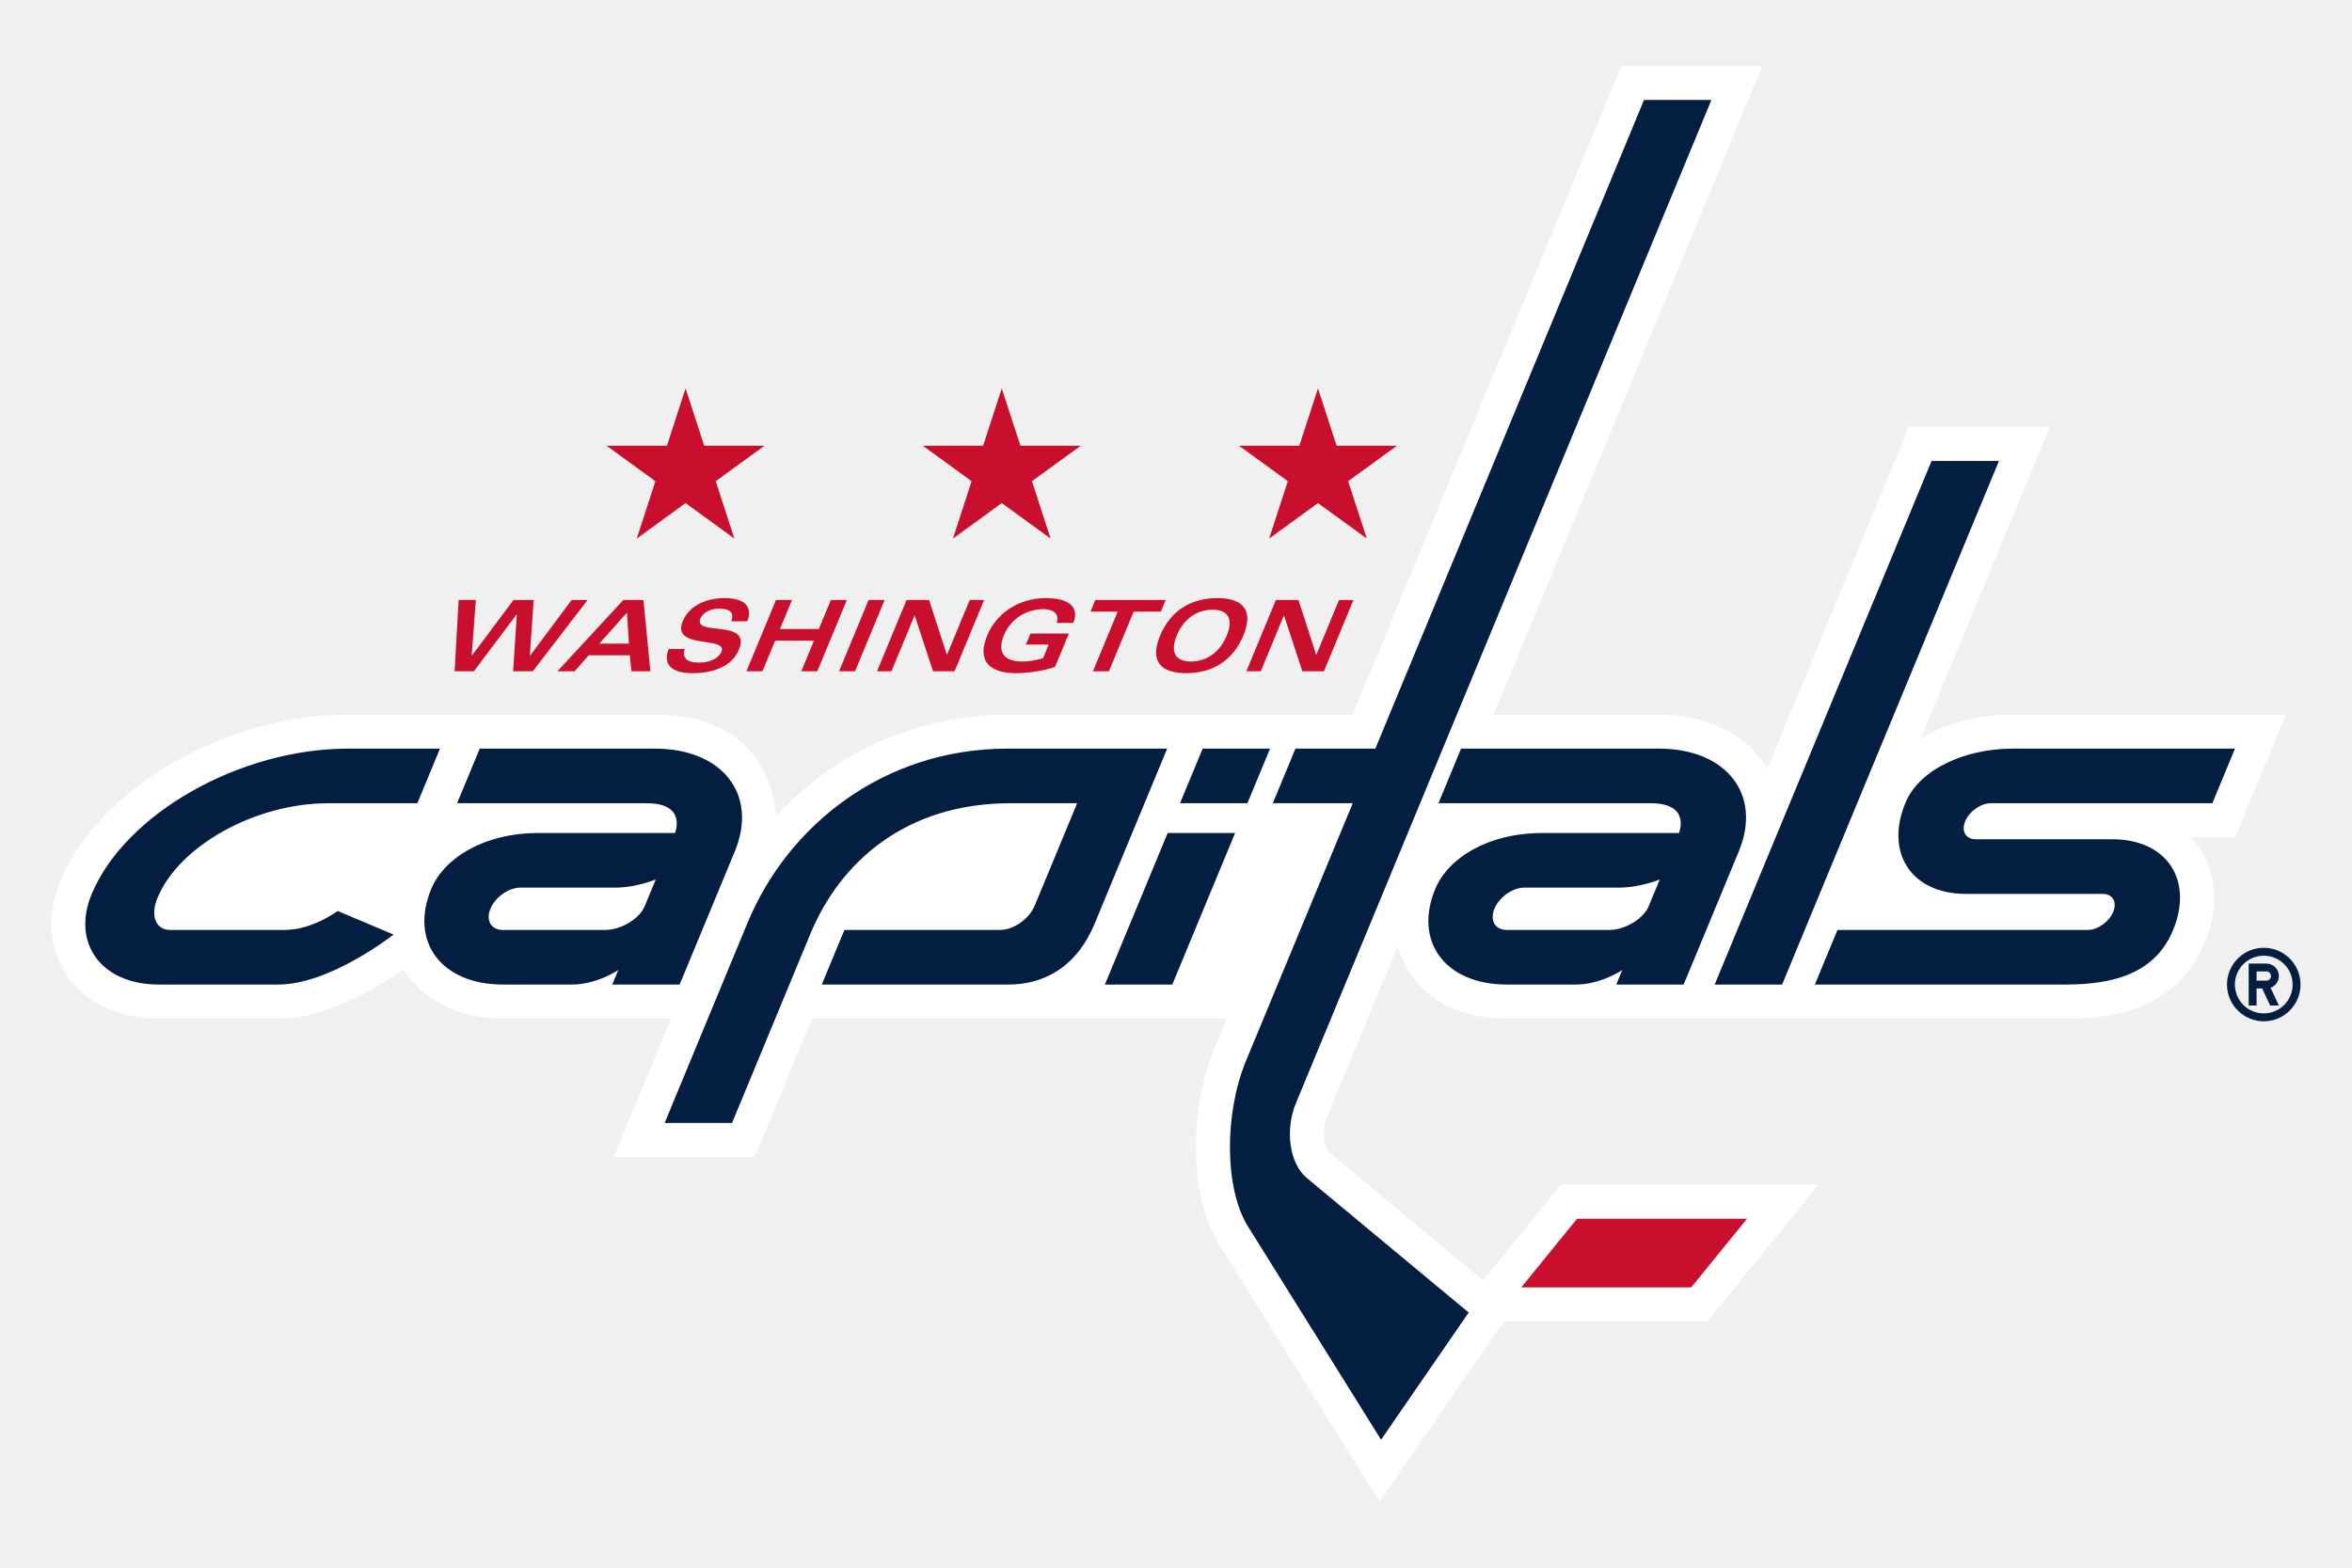
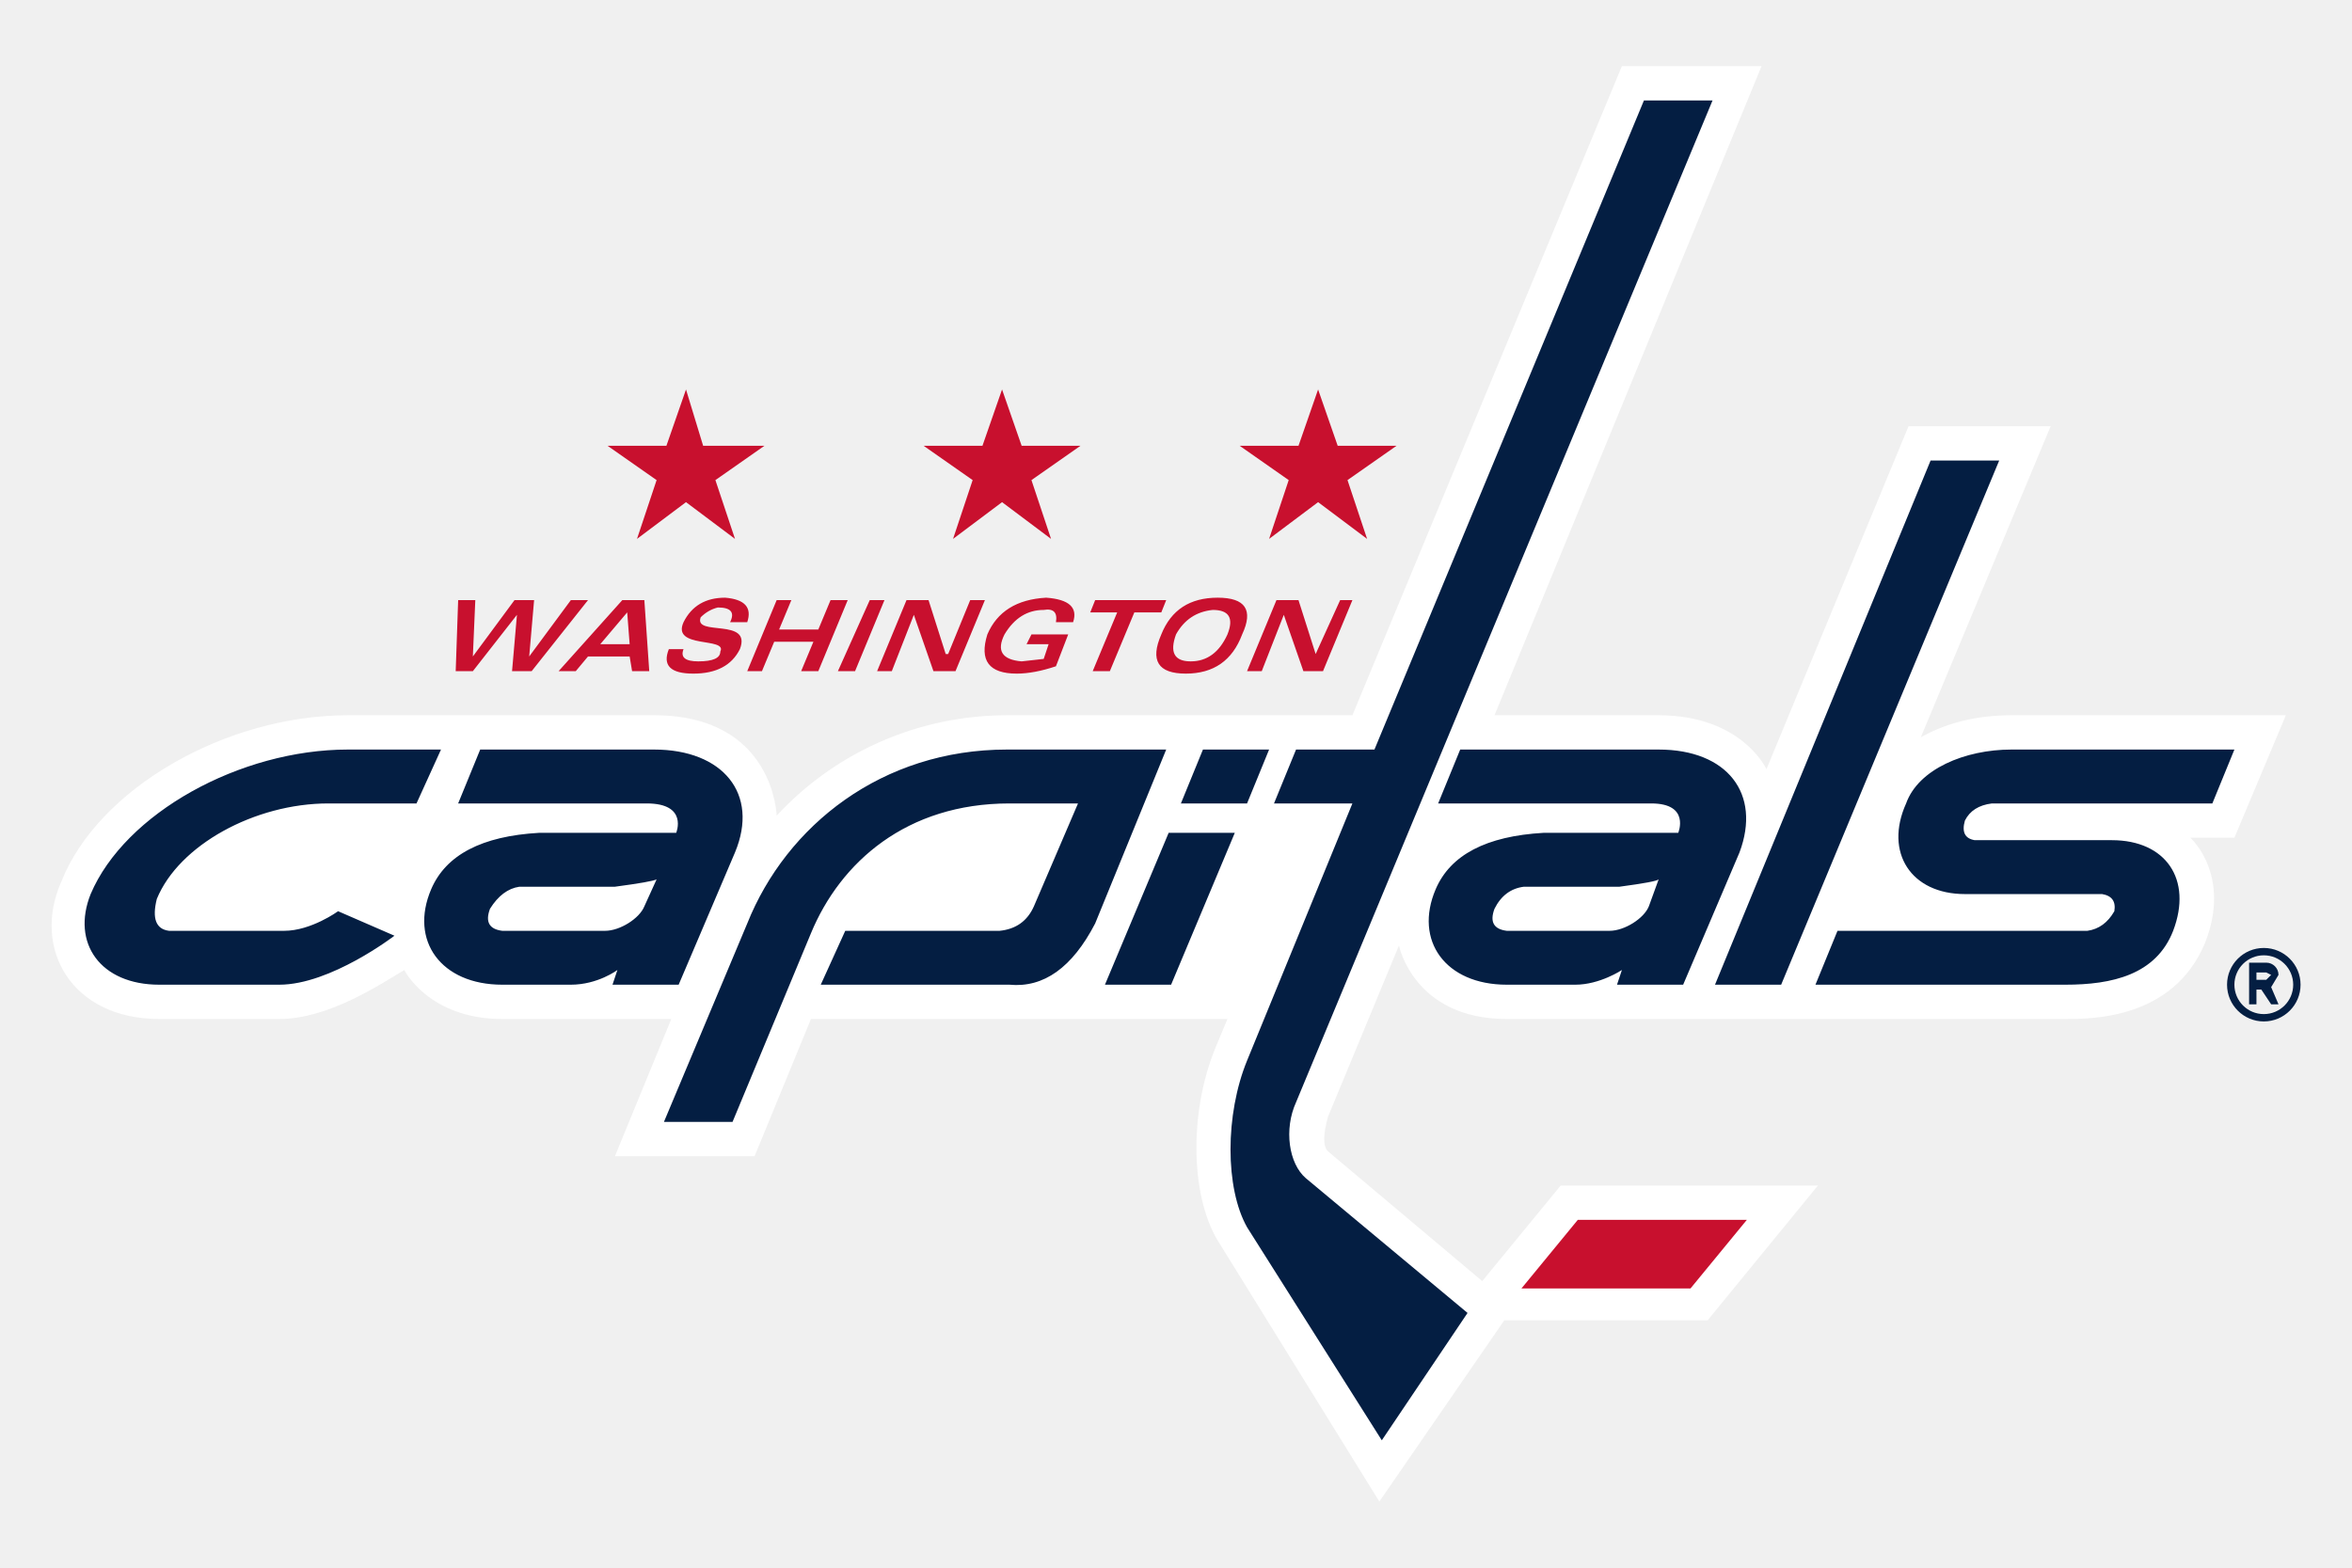
<svg xmlns="http://www.w3.org/2000/svg" viewBox="0 0 960 640">
-   <path fill="#041E42" d="M923.987 386.933c-8.282 0-15.005 6.714-15.005 15.001 0 8.278 6.723 15.001 15.005 15.001s14.995-6.723 14.995-15c0-8.288-6.713-15.002-14.995-15.002zm0 26.784a11.772 11.772 0 0 1-11.782-11.783c0-6.51 5.264-11.774 11.782-11.774 6.51 0 11.78 5.264 11.78 11.774 0 6.512-5.27 11.783-11.78 11.783zm6.164-15.26a5.085 5.085 0 0 0-5.09-5.082h-7.228v17.123h3.213v-6.954h2.305l3.247 6.954h3.553l-3.39-7.251a5.095 5.095 0 0 0 3.39-4.79zm-5.09 1.872h-4.015v-3.747h4.014c1.033 0 1.878.84 1.878 1.876a1.878 1.878 0 0 1-1.877 1.871z" />
-   <path fill="#FFF" d="M205.198 415.812h68.71l-23.392 56.509h57.554l23.401-56.51h169.232l-4.911 11.874c-11.23 27.108-9.702 61.921 1.809 80.373l65.528 105 50.713-73.627h83.073l45.357-55.77H637.094l-31.736 39.035-63.168-52.515c-1.411-1.329-3.046-8.184-.42-14.5l28.758-69.462s6.06 29.593 44.468 29.593h228.218c10.839 0 43.839 0 56.558-30.726 11.564-27.958-5.693-43.292-5.693-43.292h18.188l20.75-50.052H821.44c-14.105 0-27.166 3.59-37.44 9.755l52.682-127.208h-57.564L721.28 313.967s-10.314-22.225-44.16-22.225H609.66l109.645-264.8h-57.56l-109.653 264.8H411.31c-36.717 0-70.656 15.473-94.566 41.427 0 0-.277-41.427-49.42-41.427H142.059c-50.076 0-101.691 29.891-117.498 68.052-11.163 26.944 4.552 56.018 40.235 56.018H113.6c20.307 0 41.886-13.515 51.19-20.094 0 0 10.355 20.094 40.41 20.094z" />
-   <g fill="#C8102E">
-     <path d="M643.7 497.542l-22.776 28.015h69.38l22.78-28.015zM259.902 219.863l19.919-14.475 19.922 14.475-7.608-23.423 19.915-14.464h-24.62l-7.609-23.43-7.605 23.43h-24.632l19.927 14.464zM388.965 219.863l19.915-14.475 19.93 14.475-7.612-23.423 19.926-14.464h-24.62l-7.624-23.43-7.601 23.43H376.65l19.923 14.464zM545.555 181.976l-7.605-23.43-7.608 23.43h-24.62l19.918 14.464-7.612 23.423 19.922-14.475 19.926 14.475-7.615-23.423 19.922-14.464zM210.874 250.834h.075l-1.514 23.22h8.024l22.385-29.119h-6.528l-16.973 22.751h-.085l1.564-22.75h-8.23l-17.01 22.75h-.074l1.716-22.75h-7.022l-1.653 29.119h7.869zM257.073 267.53l.65 6.525h7.74l-2.821-29.12h-8.22l-26.916 29.12h7.015l5.778-6.525h16.774zm-1.173-17.428l.814 12.659h-12.111l11.297-12.659zM272.952 264.932c-2.584 6.251 1.19 9.89 9.616 9.89 9.887 0 16.529-3.55 19.017-9.566 5.309-12.823-18.81-5.253-15.687-12.79 1.101-2.659 4.645-3.992 7.353-3.992 4.516 0 6.563 1.376 5.241 5.164h6.533c2.242-5.895-.875-9.47-9.39-9.47-6.77 0-14.19 2.697-16.965 9.43-4.855 11.693 18.504 5.954 15.8 12.468-.871 2.107-3.814 4.431-9.215 4.431-5.164 0-6.841-2.103-5.768-5.565h-6.536zM311.212 274.055l5.177-12.506h15.85l-5.181 12.506h6.536l12.06-29.12h-6.524l-4.922 11.862h-15.846l4.904-11.862h-6.535l-12.069 29.12zM348.995 274.055l12.073-29.12h-6.536l-12.065 29.12zM363.85 274.055l9.428-22.748h.075l7.488 22.748h8.778l12.065-29.12h-5.882l-9.257 22.346h-.093l-7.235-22.346h-9.197l-12.055 29.12zM438.064 254.32c2.818-6.808-2.37-10.153-11.155-10.153-11.468 0-20.338 6.521-23.96 15.236-4.367 10.575 1.006 15.42 11.863 15.42 4.225 0 10.938-.818 15.824-2.584l5.644-13.6h-15.694l-1.876 4.513h9.311l-2.292 5.569c-3.65 1.005-5.999 1.332-8.543 1.332-8.949 0-9.677-5.284-7.428-10.686 3.135-7.577 10.11-10.682 16.24-10.682 3.231 0 6.767 1.567 5.285 5.636h6.781zM446.092 274.055h6.54l10.088-24.365h11.095l1.976-4.755H447.07l-1.973 4.755H456.2zM484.15 274.822c10.736 0 19.094-5.12 23.327-15.345 4.236-10.2.103-15.31-10.633-15.31-10.726 0-19.098 5.11-23.328 15.31-4.235 10.224-.095 15.345 10.633 15.345zm-3.86-15.345c2.836-6.859 8.291-10.569 14.585-10.569 6.333 0 8.671 3.71 5.828 10.57-2.84 6.872-8.255 10.575-14.585 10.575-6.286 0-8.67-3.703-5.828-10.576zM537.29 267.281h-.082l-7.229-22.346h-9.208l-12.061 29.12h5.885l9.428-22.748h.078l7.474 22.748h8.799l12.058-29.12h-5.889z" />
-   </g>
-   <g fill="#041E42">
-     <path d="M133.934 327.923h36.416l9.23-22.3h-37.522c-44.205 0-91.066 26.629-104.68 59.476-8.213 19.859 3.852 36.835 27.417 36.835H113.6c21.213 0 47.038-20.409 47.038-20.409l-22.811-9.617s-10.349 7.733-21.568 7.733H69.487c-5.86 0-8.278-5.632-5.2-13.102 8.842-21.334 40.023-38.616 69.647-38.616zM205.198 401.934h28.278c10.157 0 18.867-5.913 18.867-5.913l-2.442 5.913h27.507l22.52-54.38c9.592-23.156-5.004-41.931-32.602-41.931h-71.517l-9.233 22.3h77.441c16.533 0 11.493 12.15 11.493 12.15h-55.77c-22.16 0-38.505 10.21-43.729 22.82-8.92 21.543 4.14 39.041 29.187 39.041zm-5.032-30.943c1.976-4.75 7.439-8.621 12.211-8.621h38.601c8.824 0 16.692-3.351 16.692-3.351l-4.523 10.913c-2.211 5.356-9.937 9.71-15.967 9.71h-41.96c-4.77 0-7.033-3.874-5.054-8.65zM596.35 305.623l-9.23 22.3h86.685c16.542 0 11.496 12.15 11.496 12.15h-55.766c-22.158 0-38.509 10.21-43.715 22.82-8.938 21.543 4.119 39.041 29.177 39.041h28.267c10.163 0 18.884-5.913 18.884-5.913l-2.46 5.913h27.518l22.517-54.38c9.592-23.156-5-41.931-32.603-41.931h-80.77zm76.598 64.31c-2.221 5.355-9.936 9.708-15.96 9.708h-41.97c-4.766 0-7.033-3.873-5.06-8.65 1.975-4.75 7.444-8.621 12.21-8.621h38.609c8.813 0 16.688-3.351 16.688-3.351l-4.517 10.913zM727.389 401.934l88.514-213.76H788.4l-88.528 213.76zM518.387 305.623h-27.51l-9.236 22.3h27.502zM478.495 401.934l25.623-61.86h-27.52l-25.62 61.86zM777.714 327.777c-8.483 20.51 2.544 37.148 24.67 37.148h55.841c4.066 0 5.999 3.295 4.307 7.36-1.684 4.066-6.34 7.356-10.398 7.356H749.99l-9.23 22.293h102.453c19.087 0 36.366-4.364 43.722-22.15 8.497-20.524-2.54-37.152-24.66-37.152H806.44c-4.072 0-6.01-3.294-4.318-7.356 1.688-4.073 6.347-7.353 10.41-7.353h90.468l9.233-22.3H821.44c-19.08 0-37.951 8.206-43.726 22.154zM298.802 458.436l31.956-77.17c12.2-29.461 39.077-53.343 81.598-53.343h27.286l-17.285 41.732c-2.272 5.49-8.636 9.987-14.12 9.987H344.66l-9.24 22.293h76.097c13.743 0 27.585-6.277 35.328-24.99l29.547-71.322h-65.08c-51.058 0-89.915 31.807-106.163 71.033l-33.86 81.78h27.513z" />
-     <path d="M508.61 432.987c-9.09 21.991-8.746 52.461.768 67.721l54.327 87.047 35.758-51.917-66.143-54.985c-6.965-5.768-8.934-19.492-4.371-30.491L698.535 40.816h-27.517L561.366 305.623h-32.613l-9.236 22.3h32.624l-43.53 105.064z" />
+   <path fill="#041e42" d="M924 387a15 15 0 1 0 0 30 15 15 0 0 0 0-30m0 27a12 12 0 0 1-12-12 12 12 0 1 1 12 12m6-16a5 5 0 0 0-5-5h-7v17h3v-6h2l4 6h3l-3-7zm-5 2h-4v-3h4l2 1z" />
+   <path fill="#fff" d="M205 416h69l-23 56h57l23-56h170l-5 12c-11 27-10 62 2 80l65 105 51-74h83l45-55H637l-32 39-63-53q-3-3 0-14l29-70s6 30 44 30h228c11 0 44 0 57-31 11-28-6-43-6-43h18l21-50H821q-21 0-37 9l53-127h-58l-58 140s-10-22-44-22h-67L719 27h-57L552 292H411c-36 0-70 15-94 41 0 0-1-41-50-41H142c-50 0-102 30-117 68-12 27 4 56 40 56h49c20 0 41-14 51-20 0 0 10 20 40 20" />
+   <path fill="#c8102e" d="m644 498-23 28h69l23-28zM260 220l20-15 20 15-8-24 20-14h-25l-7-23-8 23h-24l20 14zm129 0 20-15 20 15-8-24 20-14h-24l-8-23-8 23h-24l20 14zm157-38-8-23-8 23h-24l20 14-8 24 20-15 20 15-8-24 20-14zm-335 69-2 23h8l23-29h-7l-17 23 2-23h-8l-17 23 1-23h-7l-1 29h7zm46 17 1 6h7l-2-29h-9l-26 29h7l5-6zm-1-18 1 13h-12zm17 15q-4 10 10 10t19-10c5-13-19-5-16-13q3-3 7-4 8 0 5 6h7q3-9-9-10-12 0-17 10c-5 11 18 6 15 12q0 4-9 4-8 0-6-5zm38 9 5-12h16l-5 12h7l12-29h-7l-5 12h-16l5-12h-6l-12 29zm38 0 12-29h-6l-13 29zm15 0 9-23 8 23h9l12-29h-6l-9 22h-1l-7-22h-9l-12 29zm74-20q3-9-11-10-18 1-24 15-5 16 12 16 7 0 16-3l5-13h-15l-2 4h9l-2 6-9 1q-12-1-7-11 6-10 16-10 6-1 5 5zm8 20h7l10-24h11l2-5h-29l-2 5h11zm38 1q17 0 23-16 7-15-10-15t-23 15q-7 16 10 16m-4-16q5-9 15-10 10 0 6 10-5 11-15 11t-6-11m57 8-7-22h-9l-12 29h6l9-23 8 23h8l12-29h-5z" />
+   <g fill="#041e42">
+     <path d="M134 328h36l10-22h-38c-44 0-91 26-105 59-8 20 4 37 28 37h49c21 0 47-20 47-20l-23-10s-11 8-22 8H69q-8-1-5-13c9-22 40-39 70-39m71 74h28c11 0 19-6 19-6l-2 6h27l23-54c10-24-5-42-33-42h-71l-9 22h77c17 0 12 12 12 12h-56q-35 2-44 23c-9 21 4 39 29 39m-5-31q5-8 12-9h39q15-2 17-3l-5 11c-2 5-10 10-16 10h-42q-8-1-5-9m396-65-9 22h87c16 0 11 12 11 12h-55q-35 2-44 23c-9 21 4 39 29 39h28c10 0 19-6 19-6l-2 6h27l23-54c9-24-5-42-33-42zm77 64c-2 5-10 10-16 10h-42q-8-1-5-9 4-8 12-9h39q15-2 16-3zm54 32 89-214h-28l-88 214zm-209-96h-27l-9 22h27zm-40 96 26-62h-27l-26 62zm300-74c-9 20 2 37 24 37h56q6 1 5 7-4 7-11 8H750l-9 22h102c19 0 37-4 44-22 8-21-3-37-25-37h-56q-6-1-4-8 3-6 11-7h90l9-22h-91c-19 0-38 8-43 22M299 458l32-77c12-29 39-53 81-53h28l-18 42q-4 9-14 10h-63l-10 22h77q21 2 35-25l29-71h-65c-51 0-90 31-106 71l-34 81z" />
+     <path d="M509 433c-9 22-9 52 0 68l55 87 35-52-66-55c-7-6-9-20-4-31L699 41h-28L561 306h-32l-9 22h32z" />
  </g>
</svg>
